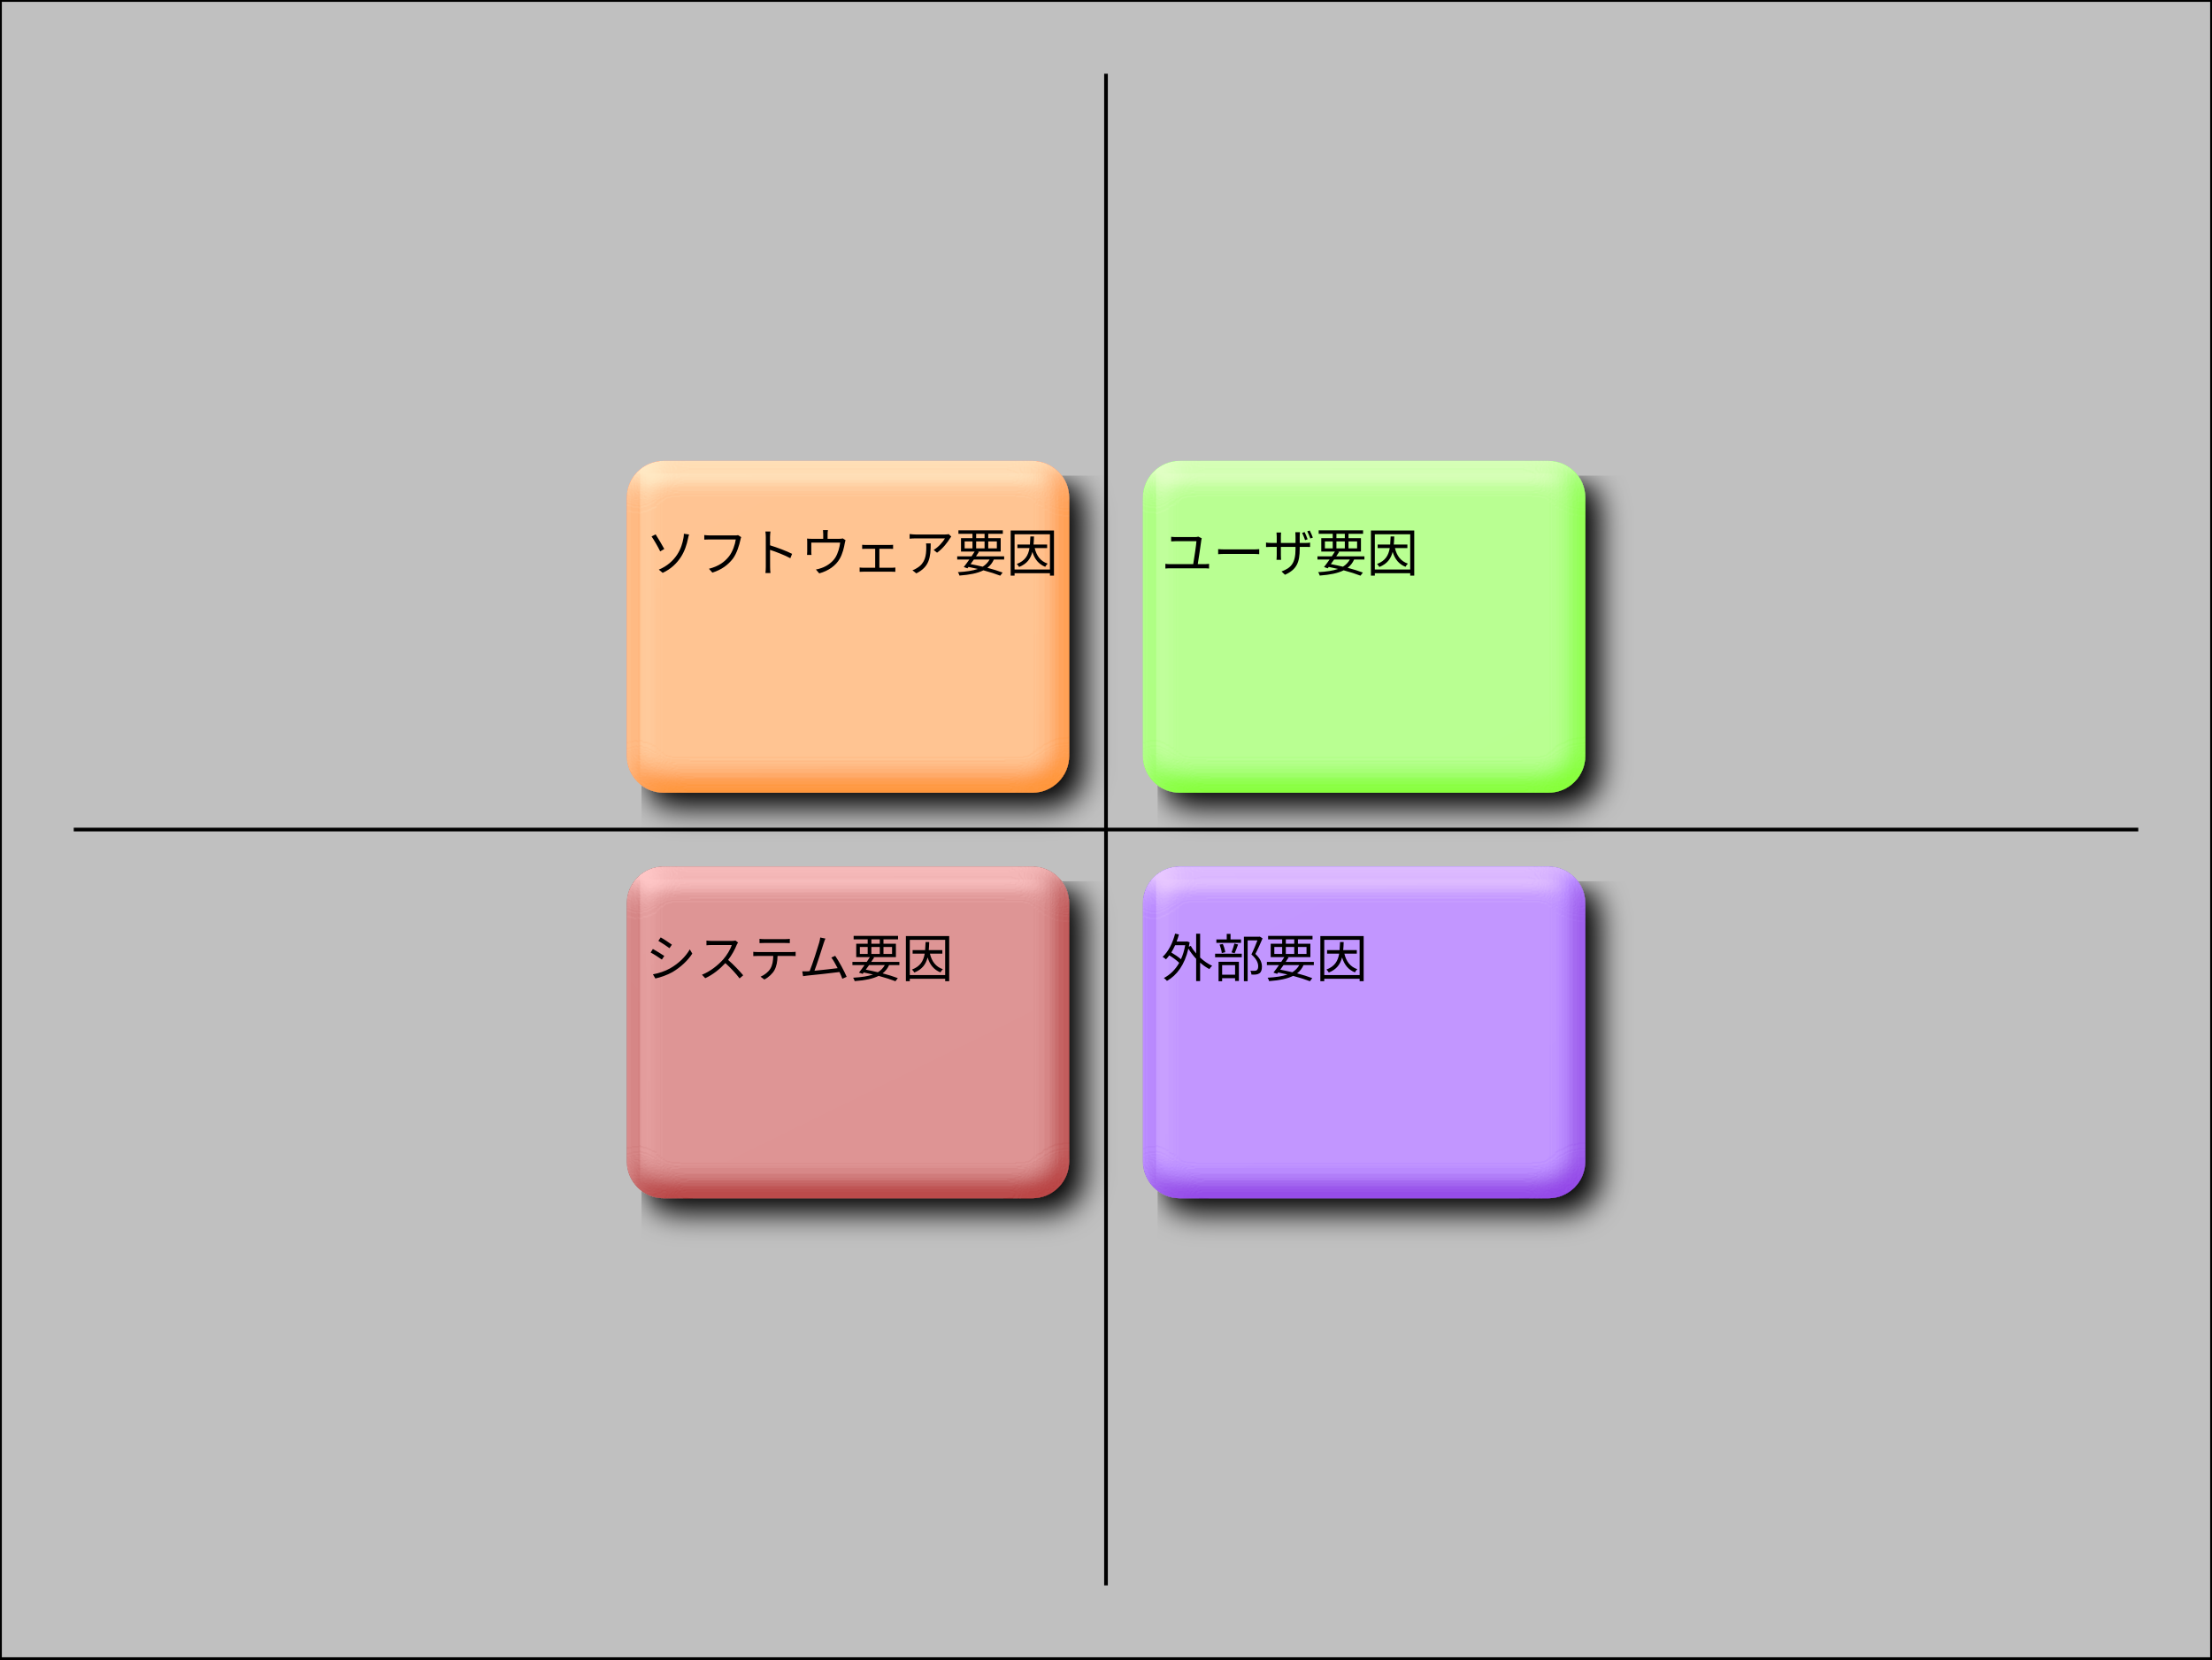
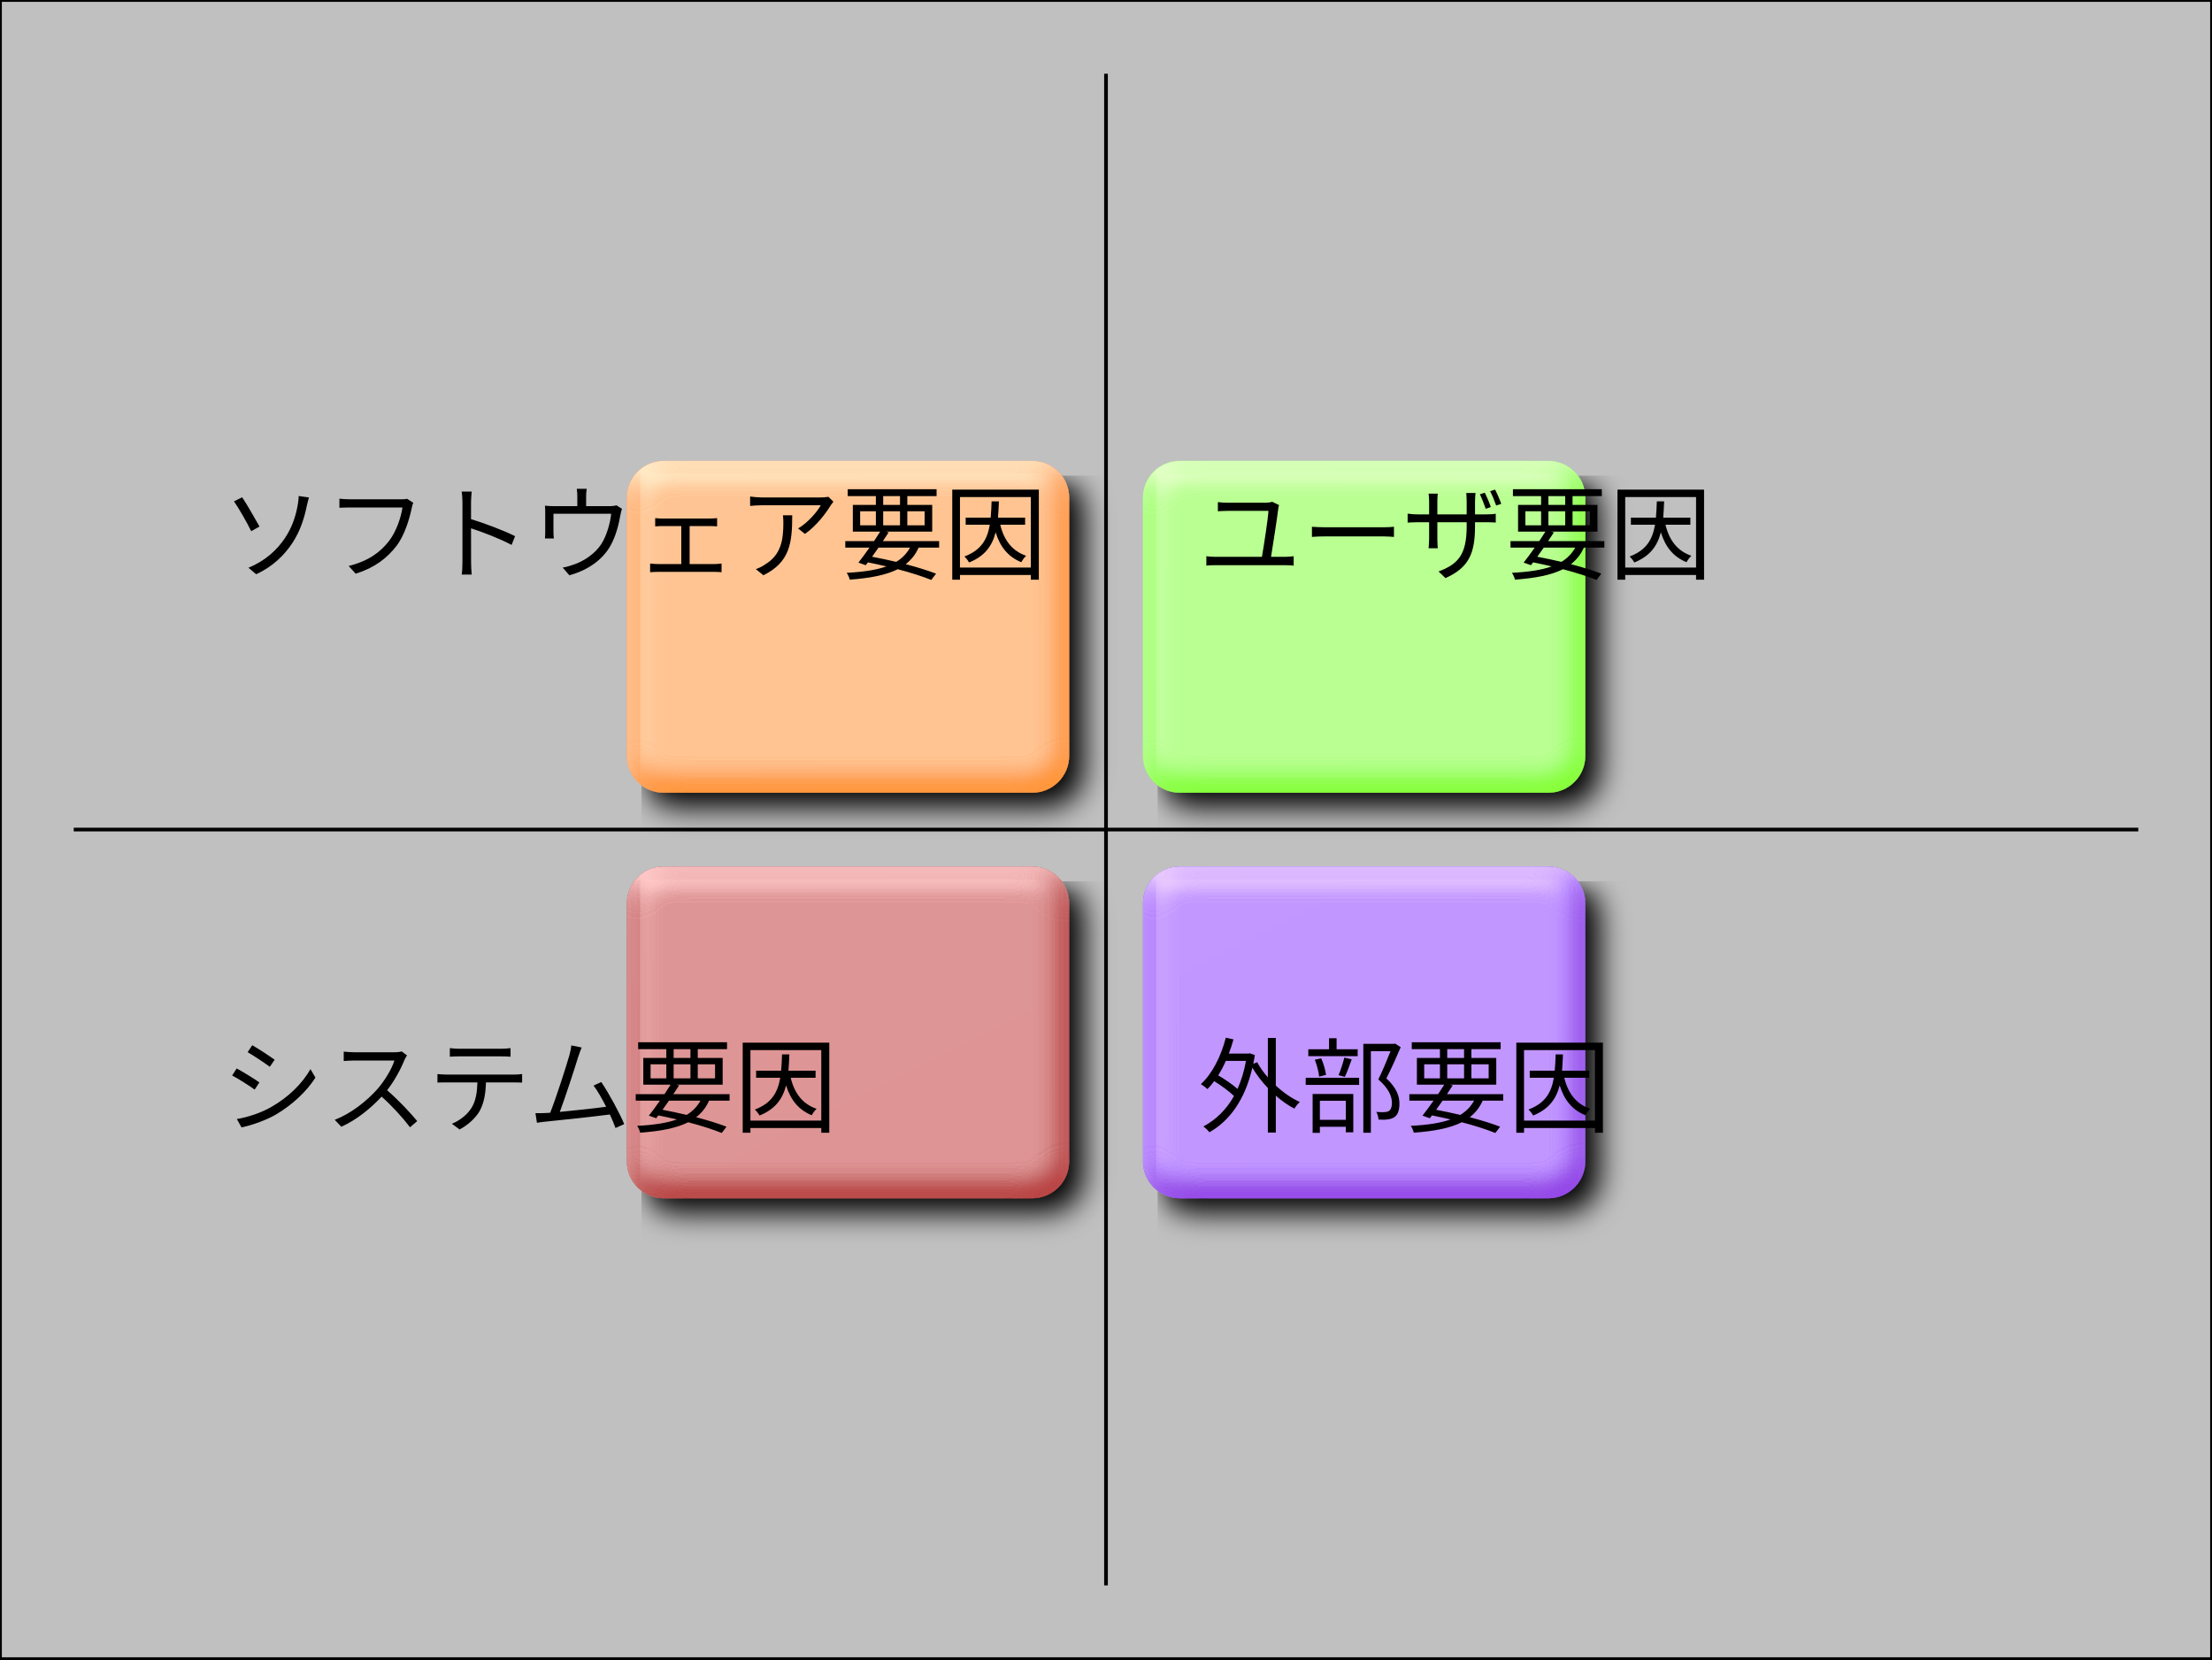
<svg xmlns="http://www.w3.org/2000/svg" viewBox="0 0 600 450" width="600" height="450" version="1.1">
  <rect x="0" y="0" width="600" height="4500" fill="#c0c0c0">
    <animateTransform id="ani1" attributeName="transform" type="scale" from="1" to="1" begin="click" dur="3s" fill="freeze" />
  </rect>
  <g transform="translate(300,225)">
    <g transform="translate(10,10)">
      <rect x="0" y="0" width="120" height="90" fill="#8a2be2" rx="10" ry="10" filter="url(#MyFilter1)">
        <animateTransform class="external_f" id="external0" attributeName="transform" type="scale" from="0" to="0.0" begin="1s;ani1.begin" dur="3s" fill="freeze" />
      </rect>
-       <text x="5" y="30" font-size="14" font-family="Meiryo">外部要因
- 				<animateTransform class="external_f" attributeName="transform" type="scale" from="0" to="0.0" begin="external0.begin" dur="3s" fill="freeze" />
-       </text>
+       <text x="15" y="70" font-size="28" font-family="Meiryo">外部要因
+ 				
+ 			</text>
    </g>
    <g transform="translate(-10,-10)">
      <rect x="-120" y="-90" width="120" height="90" fill="#ff8c00" rx="10" ry="10" filter="url(#MyFilter2)">
        <animateTransform class="software_f" attributeName="transform" type="scale" from="0" to="0.0" begin="external0.begin" dur="3s" fill="freeze" />
      </rect>
-       <text x="-115" y="-60" font-size="14" font-family="Meiryo">ソフトウェア要因
- 				<animateTransform class="software_f" attributeName="transform" type="scale" from="0" to="0.0" begin="external0.begin" dur="3s" fill="freeze" />
-       </text>
+       <text x="-230" y="-60" font-size="28" font-family="Meiryo">ソフトウェア要因
+ 				
+ 			</text>
    </g>
    <g transform="translate(10,-10)">
      <rect x="0" y="-90" width="120" height="90" fill="#7cfc00" rx="10" ry="10" filter="url(#MyFilter3)">
        <animateTransform class="user_f" attributeName="transform" type="scale" from="0" to="0.0" begin="external0.begin" dur="3s" fill="freeze" />
      </rect>
-       <text x="5" y="-60" font-size="14" font-family="Meiryo">ユーザ要因
- 				<animateTransform class="user_f" attributeName="transform" type="scale" from="0" to="0.0" begin="external0.begin" dur="3s" fill="freeze" />
-       </text>
+       <text x="15" y="-60" font-size="28" font-family="Meiryo">ユーザ要因
+ 				
+ 			</text>
    </g>
    <g transform="translate(-10,10)">
      <rect x="-120" y="0" width="120" height="90" fill="#b22222" rx="10" ry="10" filter="url(#MyFilter4)">
        <animateTransform class="system_f" attributeName="transform" type="scale" from="0" to="0.0" begin="external0.begin" dur="3s" fill="freeze" />
      </rect>
-       <text x="-115" y="30" font-size="14" font-family="Meiryo">システム要因
- 				<animateTransform class="system_f" attributeName="transform" type="scale" from="0" to="0.0" begin="external0.begin" dur="3s" fill="freeze" />
-       </text>
+       <text x="-230" y="70" font-size="28" font-family="Meiryo">システム要因
+ 				
+ 			</text>
    </g>
  </g>
  <line x1="20" y1="225" x2="580" y2="225" stroke="#000000" />
  <line x1="300" y1="20" x2="300" y2="430" stroke="#000000" />
  <rect x="0" y="0" width="600" height="450" style="stroke: black; fill: none; stroke-width: 1px;" />
  <defs>
    <filter id="MyFilter1" filterUnits="userSpaceOnUse" x="0" y="0" width="200" height="120">
      <feGaussianBlur in="SourceAlpha" stdDeviation="4" result="blur" />
      <feOffset in="blur" dx="4" dy="4" result="offsetBlur" />
      <feSpecularLighting in="blur" surfaceScale="5" specularConstant=".75" specularExponent="20" lighting-color="#bbbbbb" result="specOut">
        <fePointLight x="-5000" y="-10000" z="20000" />
      </feSpecularLighting>
      <feComposite in="specOut" in2="SourceAlpha" operator="in" result="specOut" />
      <feComposite in="SourceGraphic" in2="specOut" operator="arithmetic" k1="0" k2="1" k3="1" k4="0" result="litPaint" />
      <feMerge>
        <feMergeNode in="offsetBlur" />
        <feMergeNode in="litPaint" />
      </feMerge>
    </filter>
    <filter id="MyFilter2" filterUnits="userSpaceOnUse" x="-120" y="-90" width="200" height="120">
      <feGaussianBlur in="SourceAlpha" stdDeviation="4" result="blur" />
      <feOffset in="blur" dx="4" dy="4" result="offsetBlur" />
      <feSpecularLighting in="blur" surfaceScale="5" specularConstant=".75" specularExponent="20" lighting-color="#bbbbbb" result="specOut">
        <fePointLight x="-5000" y="-10000" z="20000" />
      </feSpecularLighting>
      <feComposite in="specOut" in2="SourceAlpha" operator="in" result="specOut" />
      <feComposite in="SourceGraphic" in2="specOut" operator="arithmetic" k1="0" k2="1" k3="1" k4="0" result="litPaint" />
      <feMerge>
        <feMergeNode in="offsetBlur" />
        <feMergeNode in="litPaint" />
      </feMerge>
    </filter>
    <filter id="MyFilter3" filterUnits="userSpaceOnUse" x="0" y="-90" width="200" height="120">
      <feGaussianBlur in="SourceAlpha" stdDeviation="4" result="blur" />
      <feOffset in="blur" dx="4" dy="4" result="offsetBlur" />
      <feSpecularLighting in="blur" surfaceScale="5" specularConstant=".75" specularExponent="20" lighting-color="#bbbbbb" result="specOut">
        <fePointLight x="-5000" y="-10000" z="20000" />
      </feSpecularLighting>
      <feComposite in="specOut" in2="SourceAlpha" operator="in" result="specOut" />
      <feComposite in="SourceGraphic" in2="specOut" operator="arithmetic" k1="0" k2="1" k3="1" k4="0" result="litPaint" />
      <feMerge>
        <feMergeNode in="offsetBlur" />
        <feMergeNode in="litPaint" />
      </feMerge>
    </filter>
    <filter id="MyFilter4" filterUnits="userSpaceOnUse" x="-120" y="0" width="200" height="120">
      <feGaussianBlur in="SourceAlpha" stdDeviation="4" result="blur" />
      <feOffset in="blur" dx="4" dy="4" result="offsetBlur" />
      <feSpecularLighting in="blur" surfaceScale="5" specularConstant=".75" specularExponent="20" lighting-color="#bbbbbb" result="specOut">
        <fePointLight x="-5000" y="-10000" z="20000" />
      </feSpecularLighting>
      <feComposite in="specOut" in2="SourceAlpha" operator="in" result="specOut" />
      <feComposite in="SourceGraphic" in2="specOut" operator="arithmetic" k1="0" k2="1" k3="1" k4="0" result="litPaint" />
      <feMerge>
        <feMergeNode in="offsetBlur" />
        <feMergeNode in="litPaint" />
      </feMerge>
    </filter>
  </defs>
</svg>
